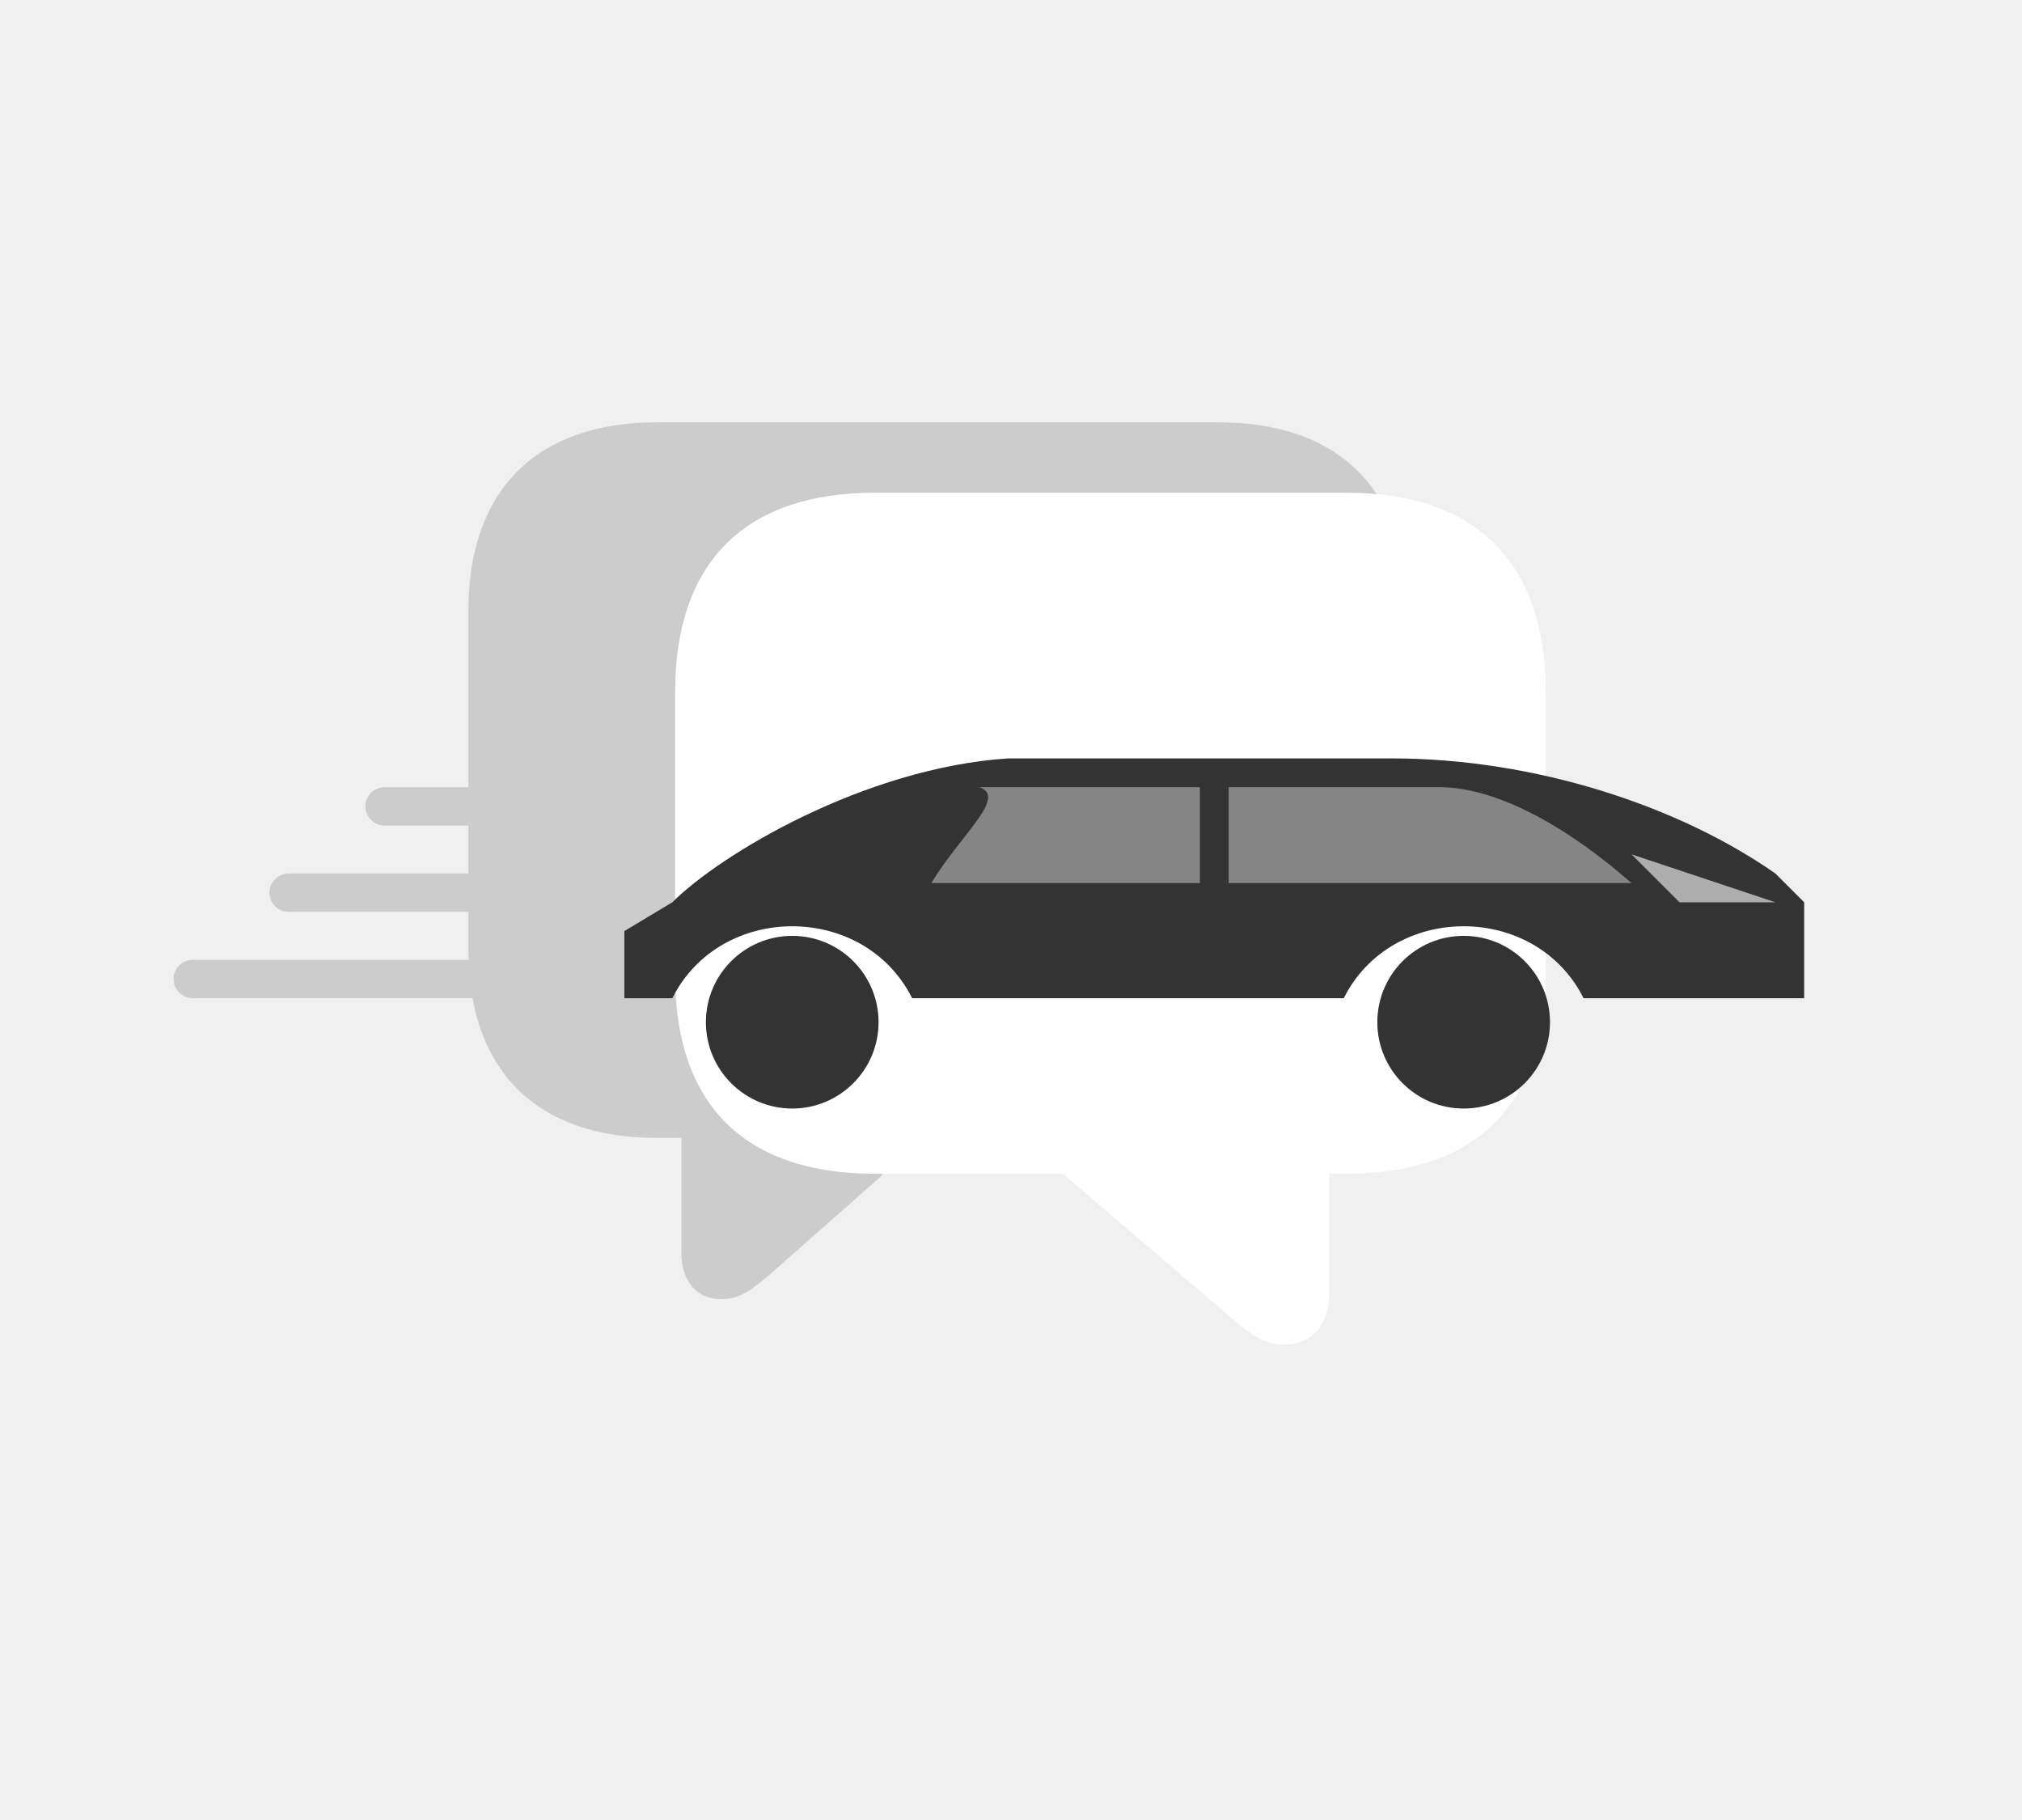
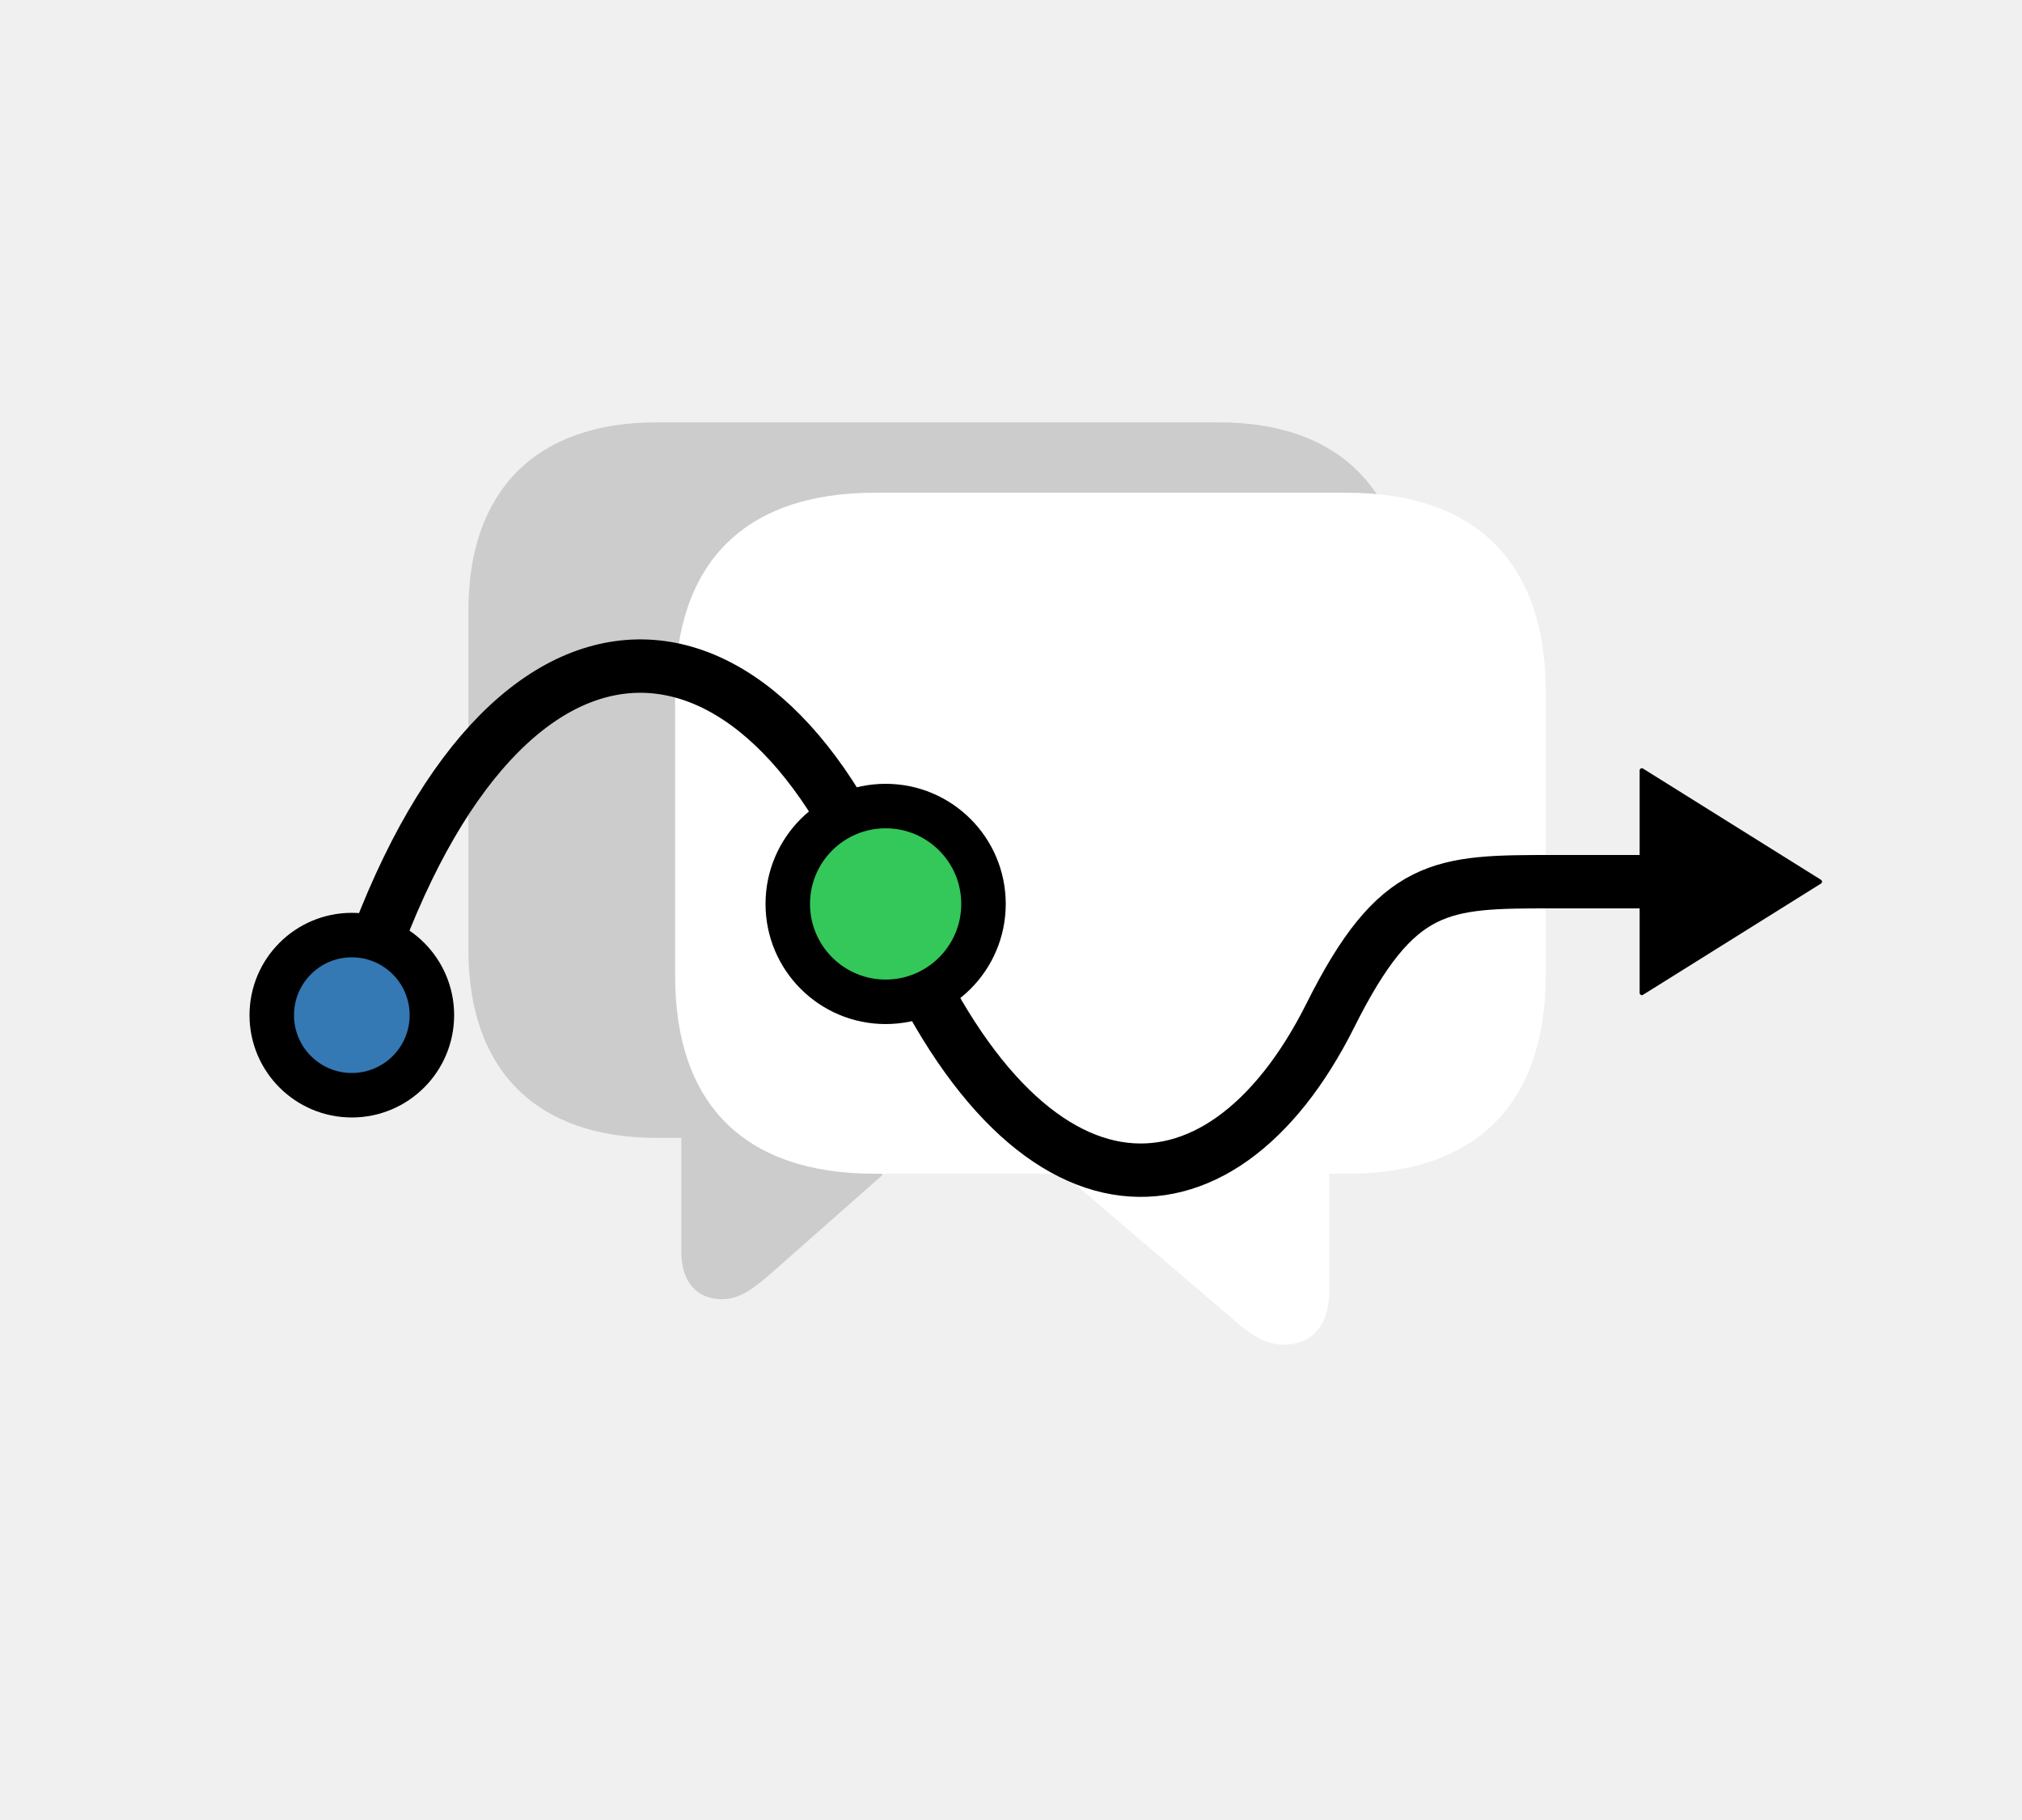
<svg xmlns="http://www.w3.org/2000/svg" width="100" height="90" viewBox="0 0 100 90">
  <g transform="translate(20.81, 18.2) scale(0.75)">
    <path d="M64.985 14.524L43.857 14.524C34.387 14.524 28.916 20.149 28.916 29.443L28.916 45.703C28.916 48.579 29.44 51.099 30.447 53.207L23.313 59.502C21.885 60.754 21.05 61.392 19.841 61.392C18.171 61.392 17.183 60.205 17.183 58.315L17.183 50.757L15.535 50.757C7.581 50.757 3.142 46.252 3.142 38.386L3.142 15.974C3.142 8.108 7.581 3.582 15.535 3.582L52.647 3.582C60.117 3.582 64.465 7.572 64.985 14.524Z" fill="#CCCCCC" fill-opacity="1.0" />
    <g transform="translate(60, 45) scale(1.15) translate(-70, -50)">
      <path d="M43.857 57.063L54.646 57.063L63.919 64.995C65.325 66.226 66.16 66.863 67.302 66.863C68.972 66.863 69.917 65.676 69.917 63.852L69.917 57.063L70.906 57.063C78.376 57.063 82.332 53.042 82.332 45.659L82.332 29.443C82.332 22.061 78.376 18.018 70.906 18.018L43.857 18.018C36.365 18.018 32.41 22.061 32.41 29.443L32.41 45.703C32.41 53.064 36.365 57.063 43.857 57.063Z" fill="#FFFFFF" fill-opacity="1.0" />
-       <g transform="translate(57, 36) scale(0.55) translate(-5, -5)">
-         <path d="M-40,15                   C-35,10 -20,1 -5,0                   L35,0                   C50,0 65,5 75,12                   L78,15 L78,25                   L55,25                   C50,15 35,15 30,25                   L-15,25                   C-20,15 -35,15 -40,25                   L-45,25 L-45,18 Z" fill="#333333" />
-         <path d="M-8,3 L15,3 L15,13 L-13,13 C-10,8 -5,4 -8,3 Z" fill="#FFFFFF" fill-opacity="0.4" />
-         <path d="M18,3 L40,3 C45,3 52,6 60,13 L18,13 Z" fill="#FFFFFF" fill-opacity="0.4" />
-         <path d="M60,10 L75,15 L65,15 Z" fill="#FFFFFF" fill-opacity="0.6" />
-         <circle cx="-27.5" cy="27.5" r="9" fill="#333333" />
-         <circle cx="42.5" cy="27.5" r="9" fill="#333333" />
-         <g stroke="#CCCCCC" stroke-width="4" stroke-linecap="round">
-           <line x1="-70" y1="5" x2="-45" y2="5" />
-           <line x1="-80" y1="14" x2="-48" y2="14" />
-           <line x1="-90" y1="23" x2="-52" y2="23" />
-         </g>
-       </g>
    </g>
  </g>
+   <g transform="translate(13, 26) scale(0.22)">
+     <path d="M 20,110 C 50,10 110,10 140,85 C 170,160 215,160 240,110 C 255,80 265,80 290,80 L 310,80" stroke="#000000" stroke-width="12" fill="none" stroke-linecap="round" />
+     <path d="M 310,105 L 350,80 L 310,55 Z" fill="#000000" stroke="#000000" stroke-width="1" stroke-linejoin="round" />
+     <circle cx="20" cy="110" r="18" fill="#3478B4" stroke="#000000" stroke-width="10" />
+     <circle cx="140" cy="85" r="22" fill="#34C759" stroke="#000000" stroke-width="10" />
+   </g>
</svg>
